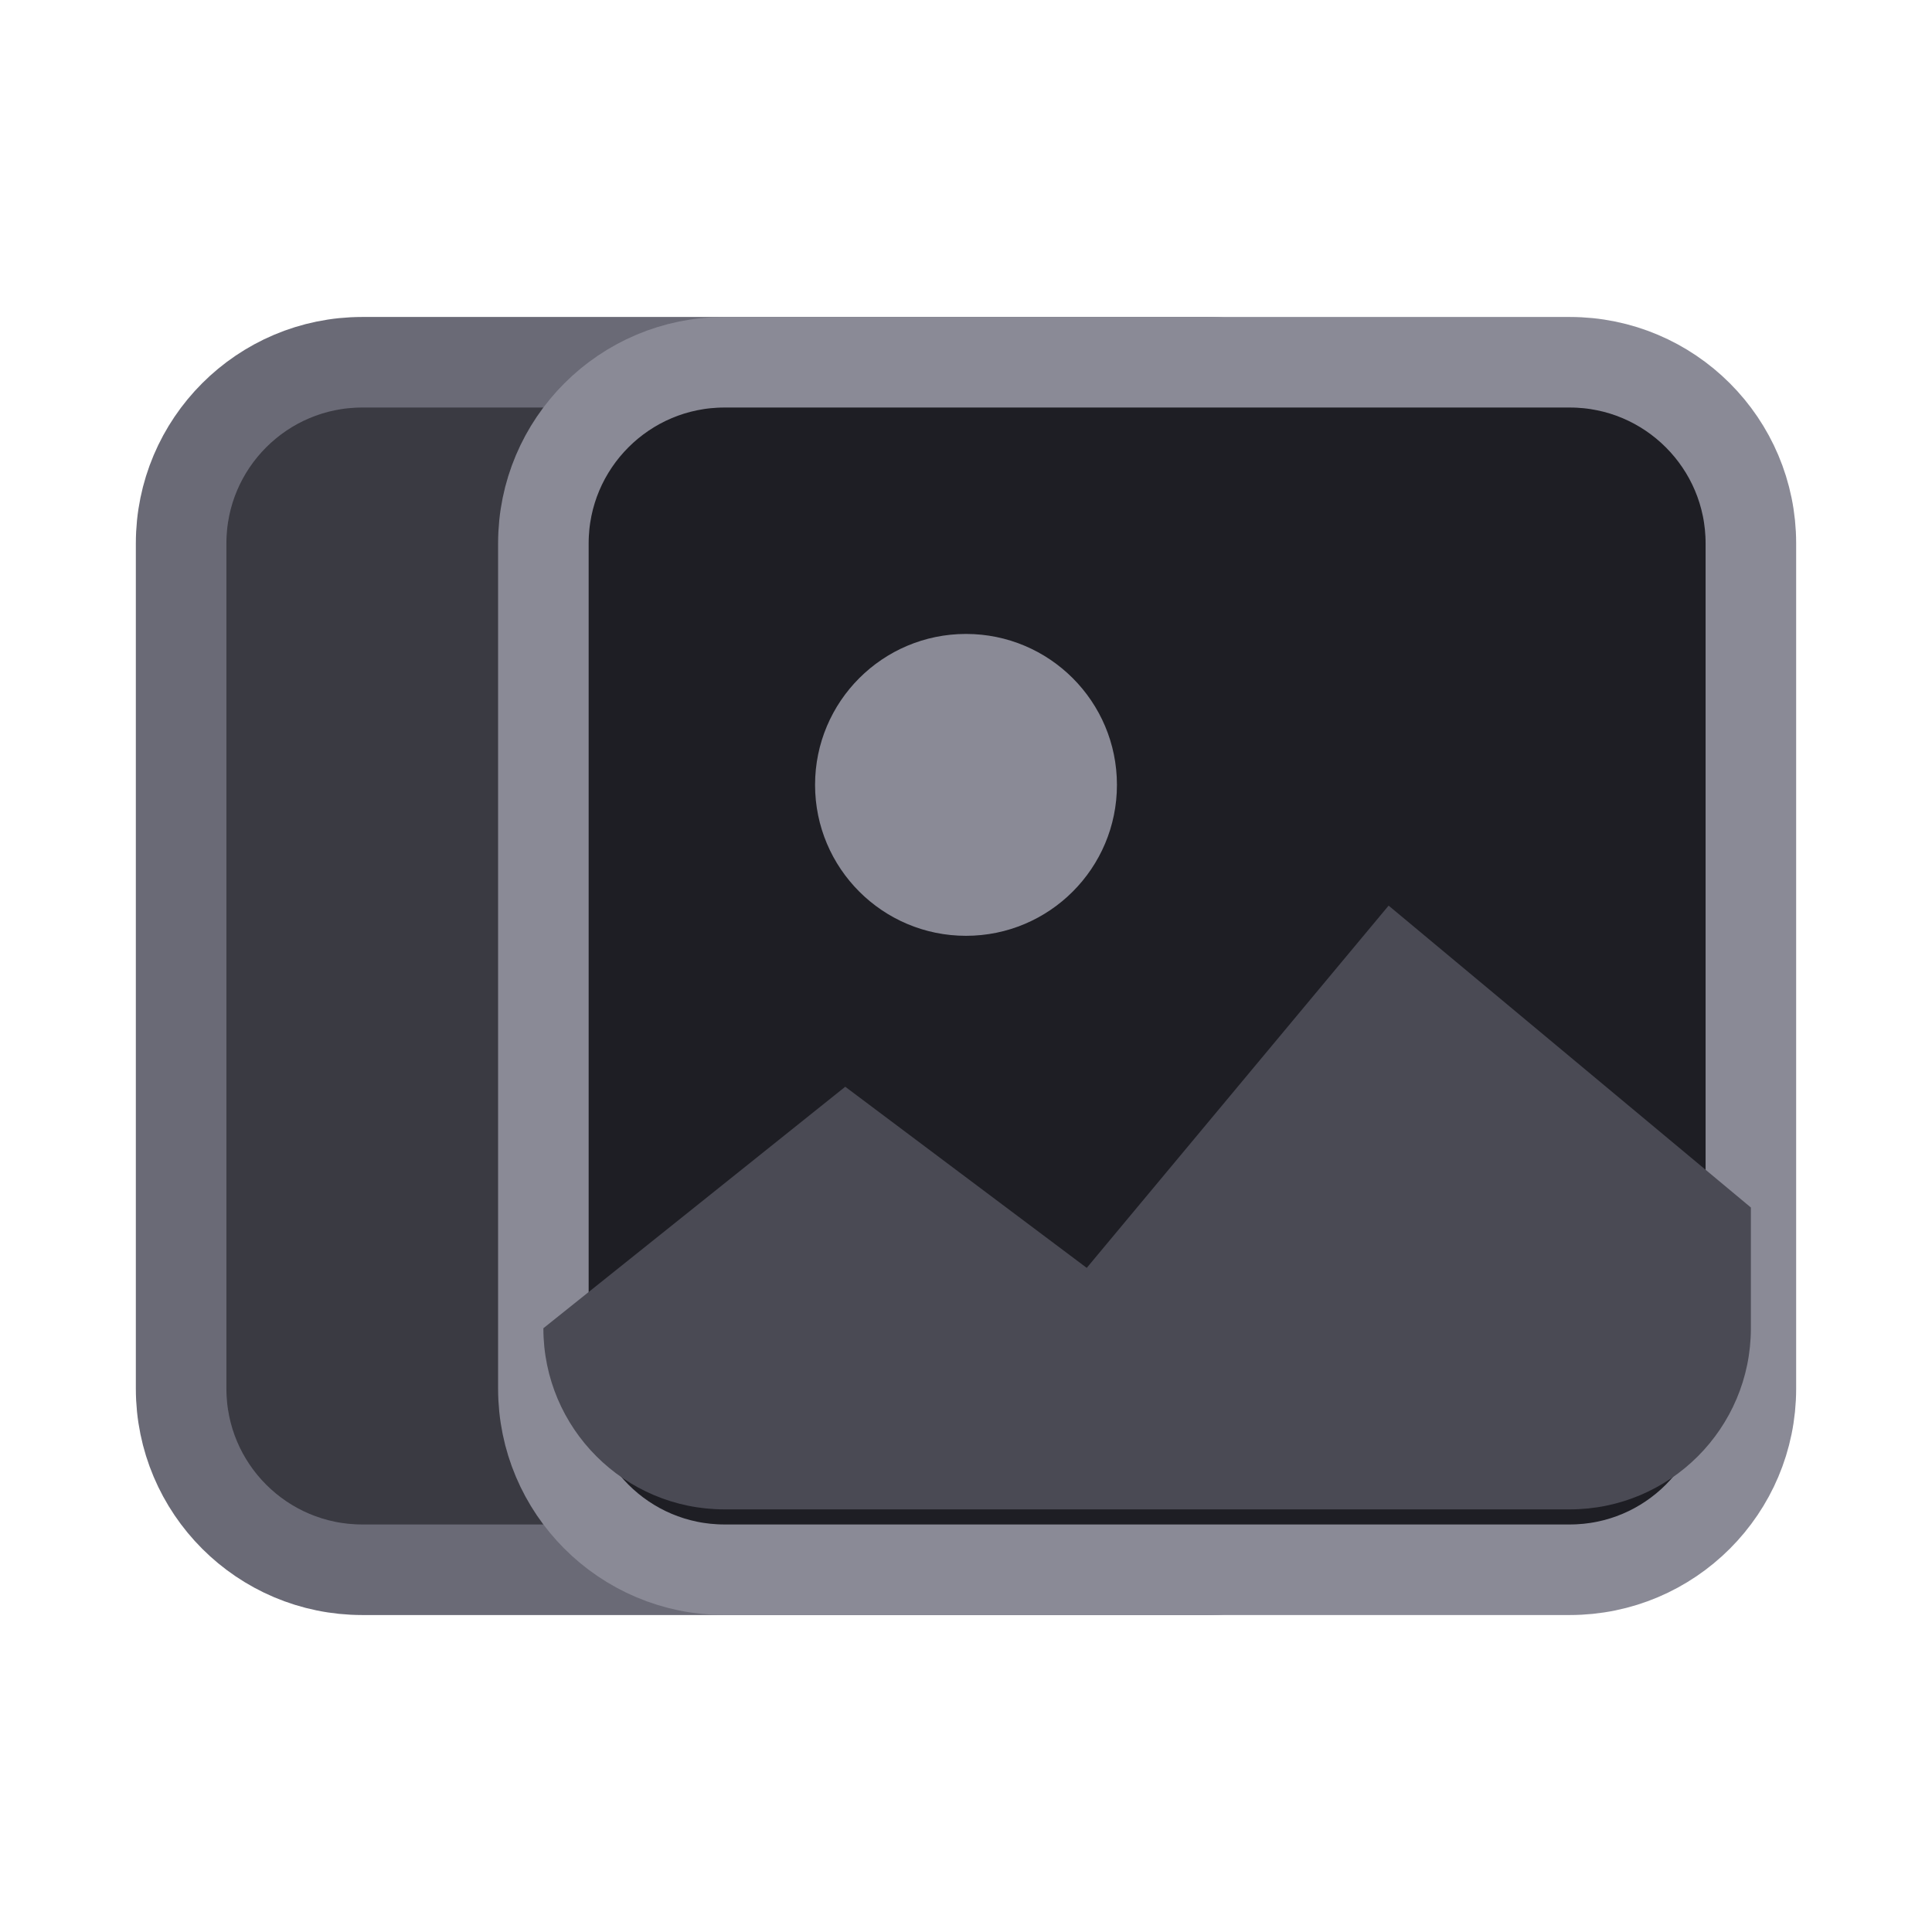
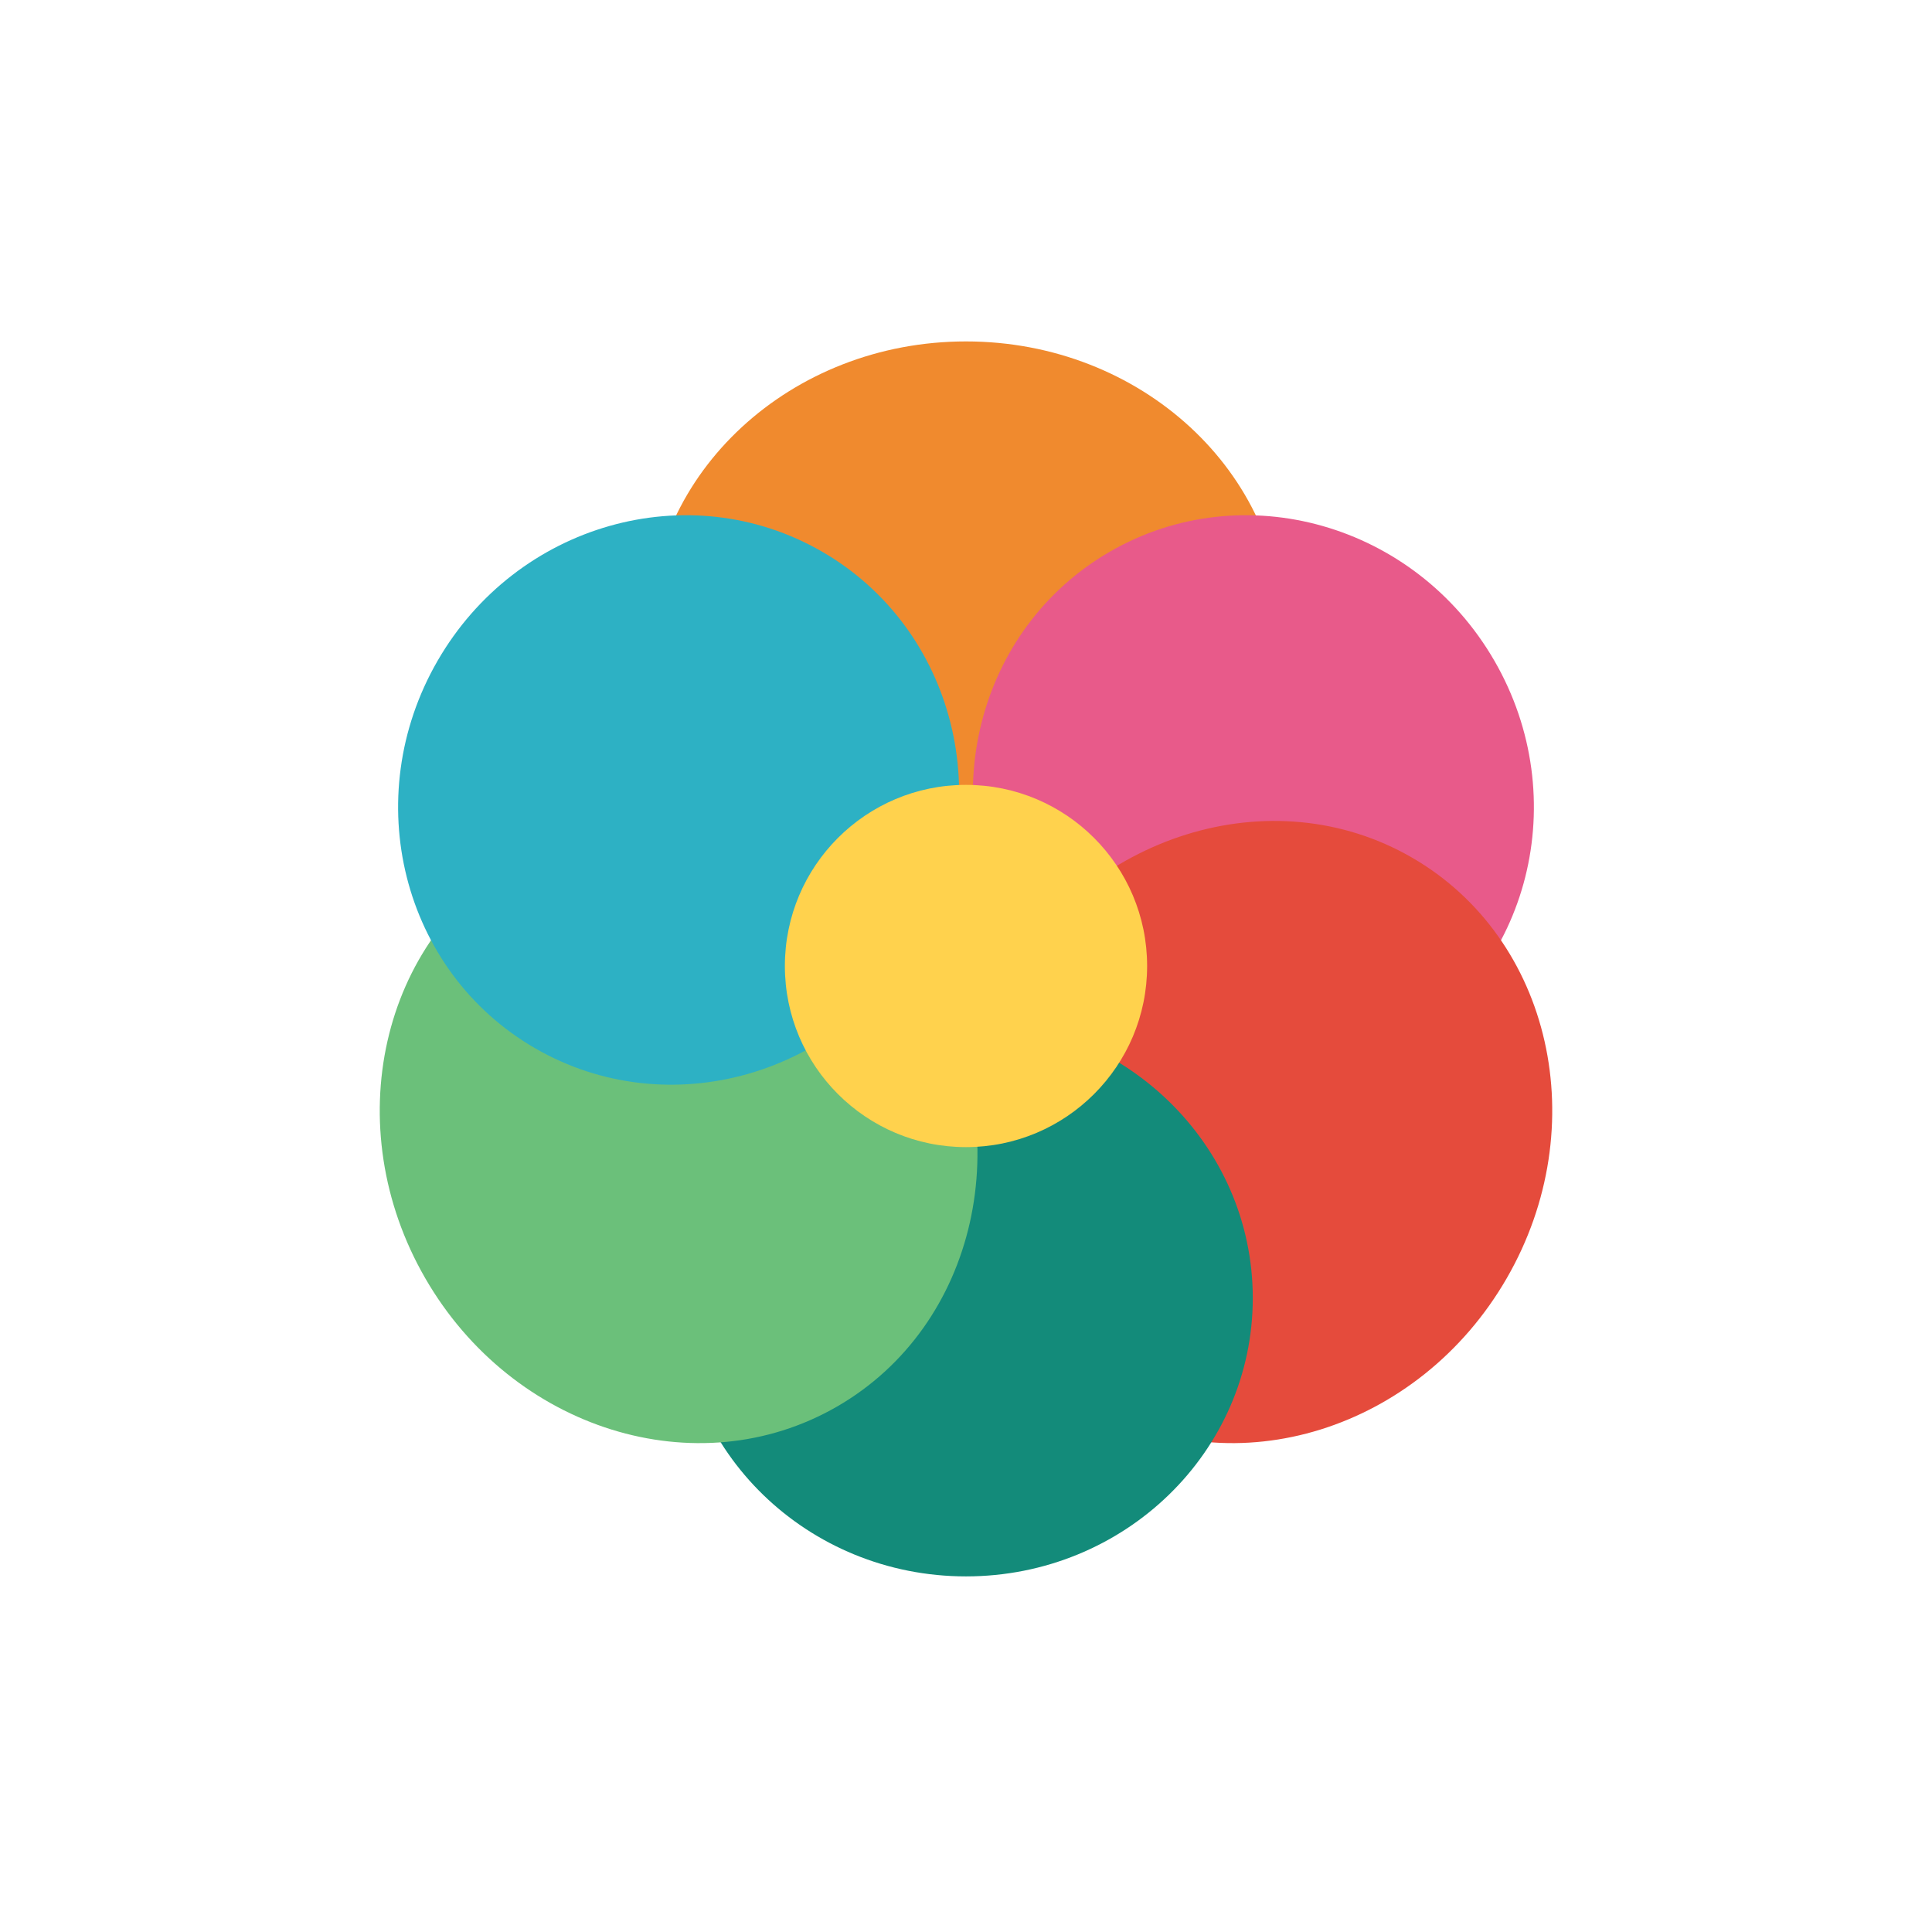
- <svg xmlns="http://www.w3.org/2000/svg" width="32" height="32" viewBox="0 0 32 32" fill="none">
-   <rect x="3" y="6" width="20" height="20" rx="3" fill="#3a3a42" stroke="#6a6a76" stroke-width="1.5" />
-   <rect x="9" y="6" width="20" height="20" rx="3" fill="#1e1e24" stroke="#8a8a96" stroke-width="1.5" />
-   <circle cx="16" cy="13" r="2.5" fill="#8a8a96" />
-   <path d="M9 22l5-4 4 3 5-6 6 5v2a3 3 0 0 1-3 3H12a3 3 0 0 1-3-3v-0z" fill="#4a4a54" />
+ <svg xmlns="http://www.w3.org/2000/svg" width="64" height="64" viewBox="0 0 64 64">
+   <ellipse cx="32.00" cy="21.00" rx="10.50" ry="9.69" transform="rotate(0.00 32.00 21.00)" fill="#F08A2E" />
+   <ellipse cx="41.52" cy="26.50" rx="9.50" ry="9.22" transform="rotate(60.00 41.52 26.50)" fill="#E85A8A" />
+   <ellipse cx="41.52" cy="37.50" rx="10.50" ry="9.69" transform="rotate(120.00 41.52 37.50)" fill="#E54B3C" />
+   <ellipse cx="32.00" cy="43.00" rx="9.50" ry="9.22" transform="rotate(180.00 32.00 43.00)" fill="#138B7A" />
+   <ellipse cx="22.48" cy="37.50" rx="10.50" ry="9.69" transform="rotate(240.00 22.48 37.50)" fill="#6BC07A" />
+   <ellipse cx="22.48" cy="26.50" rx="9.50" ry="9.22" transform="rotate(300.00 22.48 26.50)" fill="#2DB1C4" />
+   <circle cx="32" cy="32" r="6" fill="#FFD24D" />
</svg>
